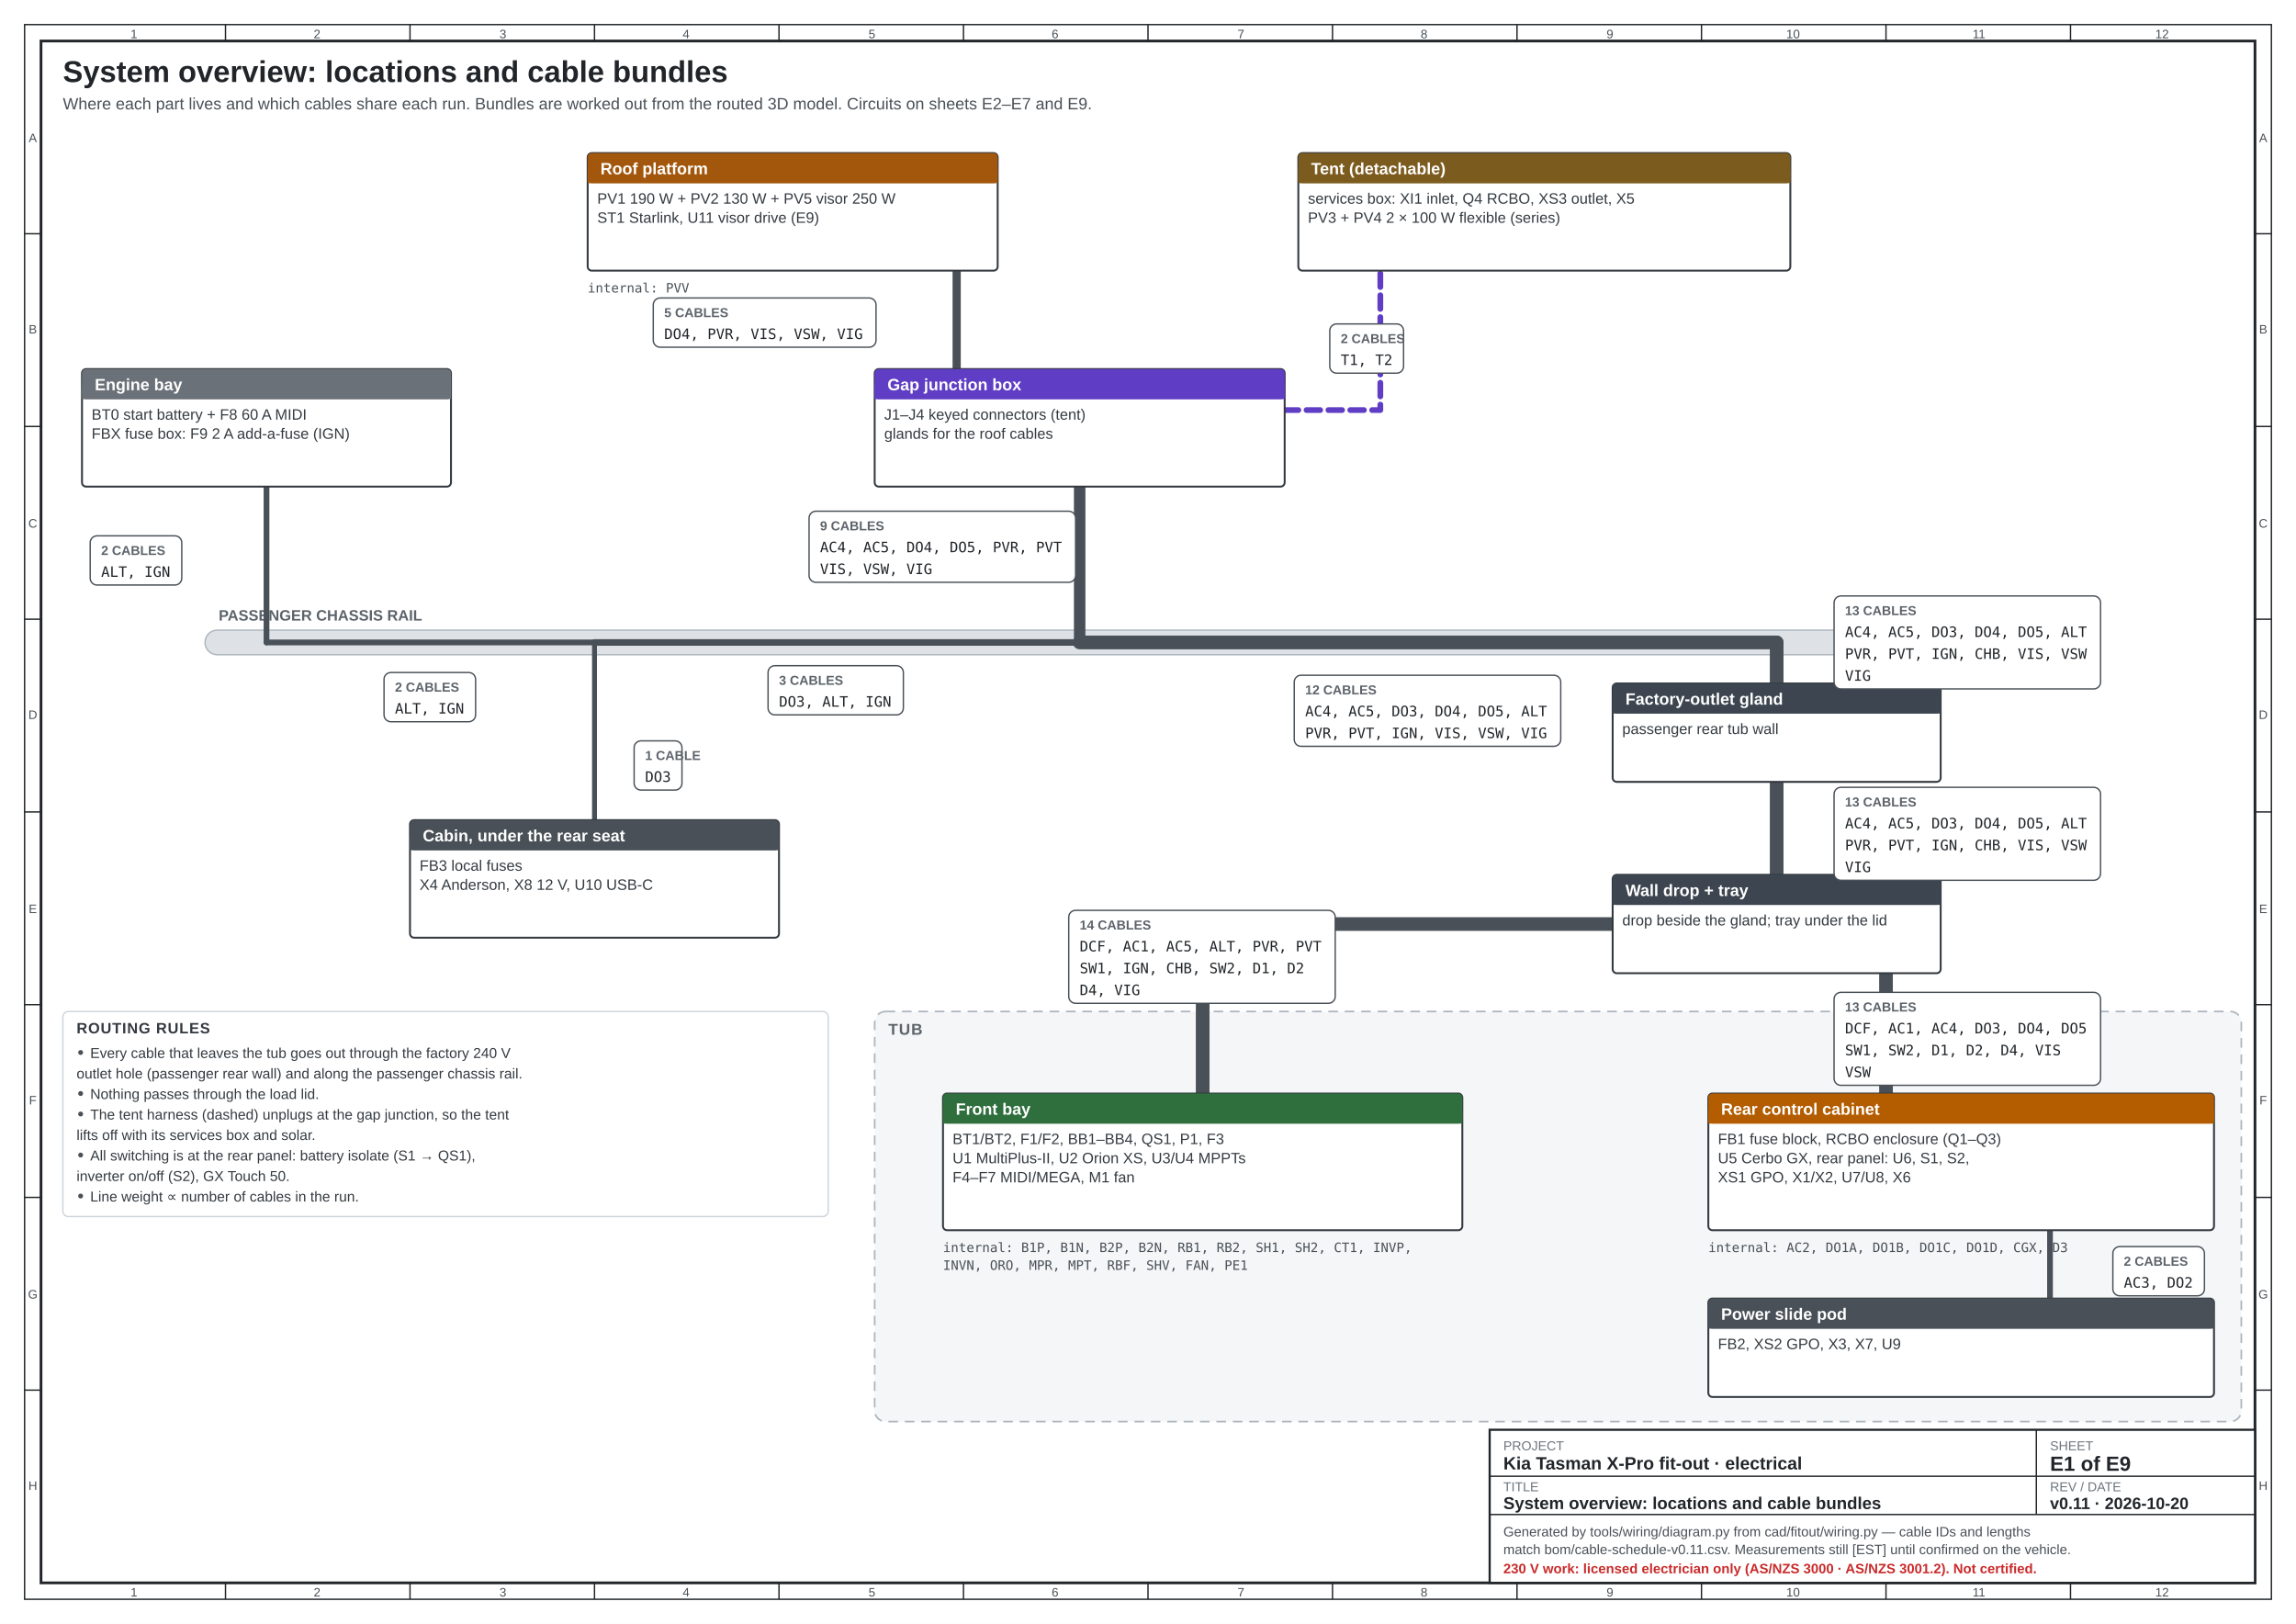
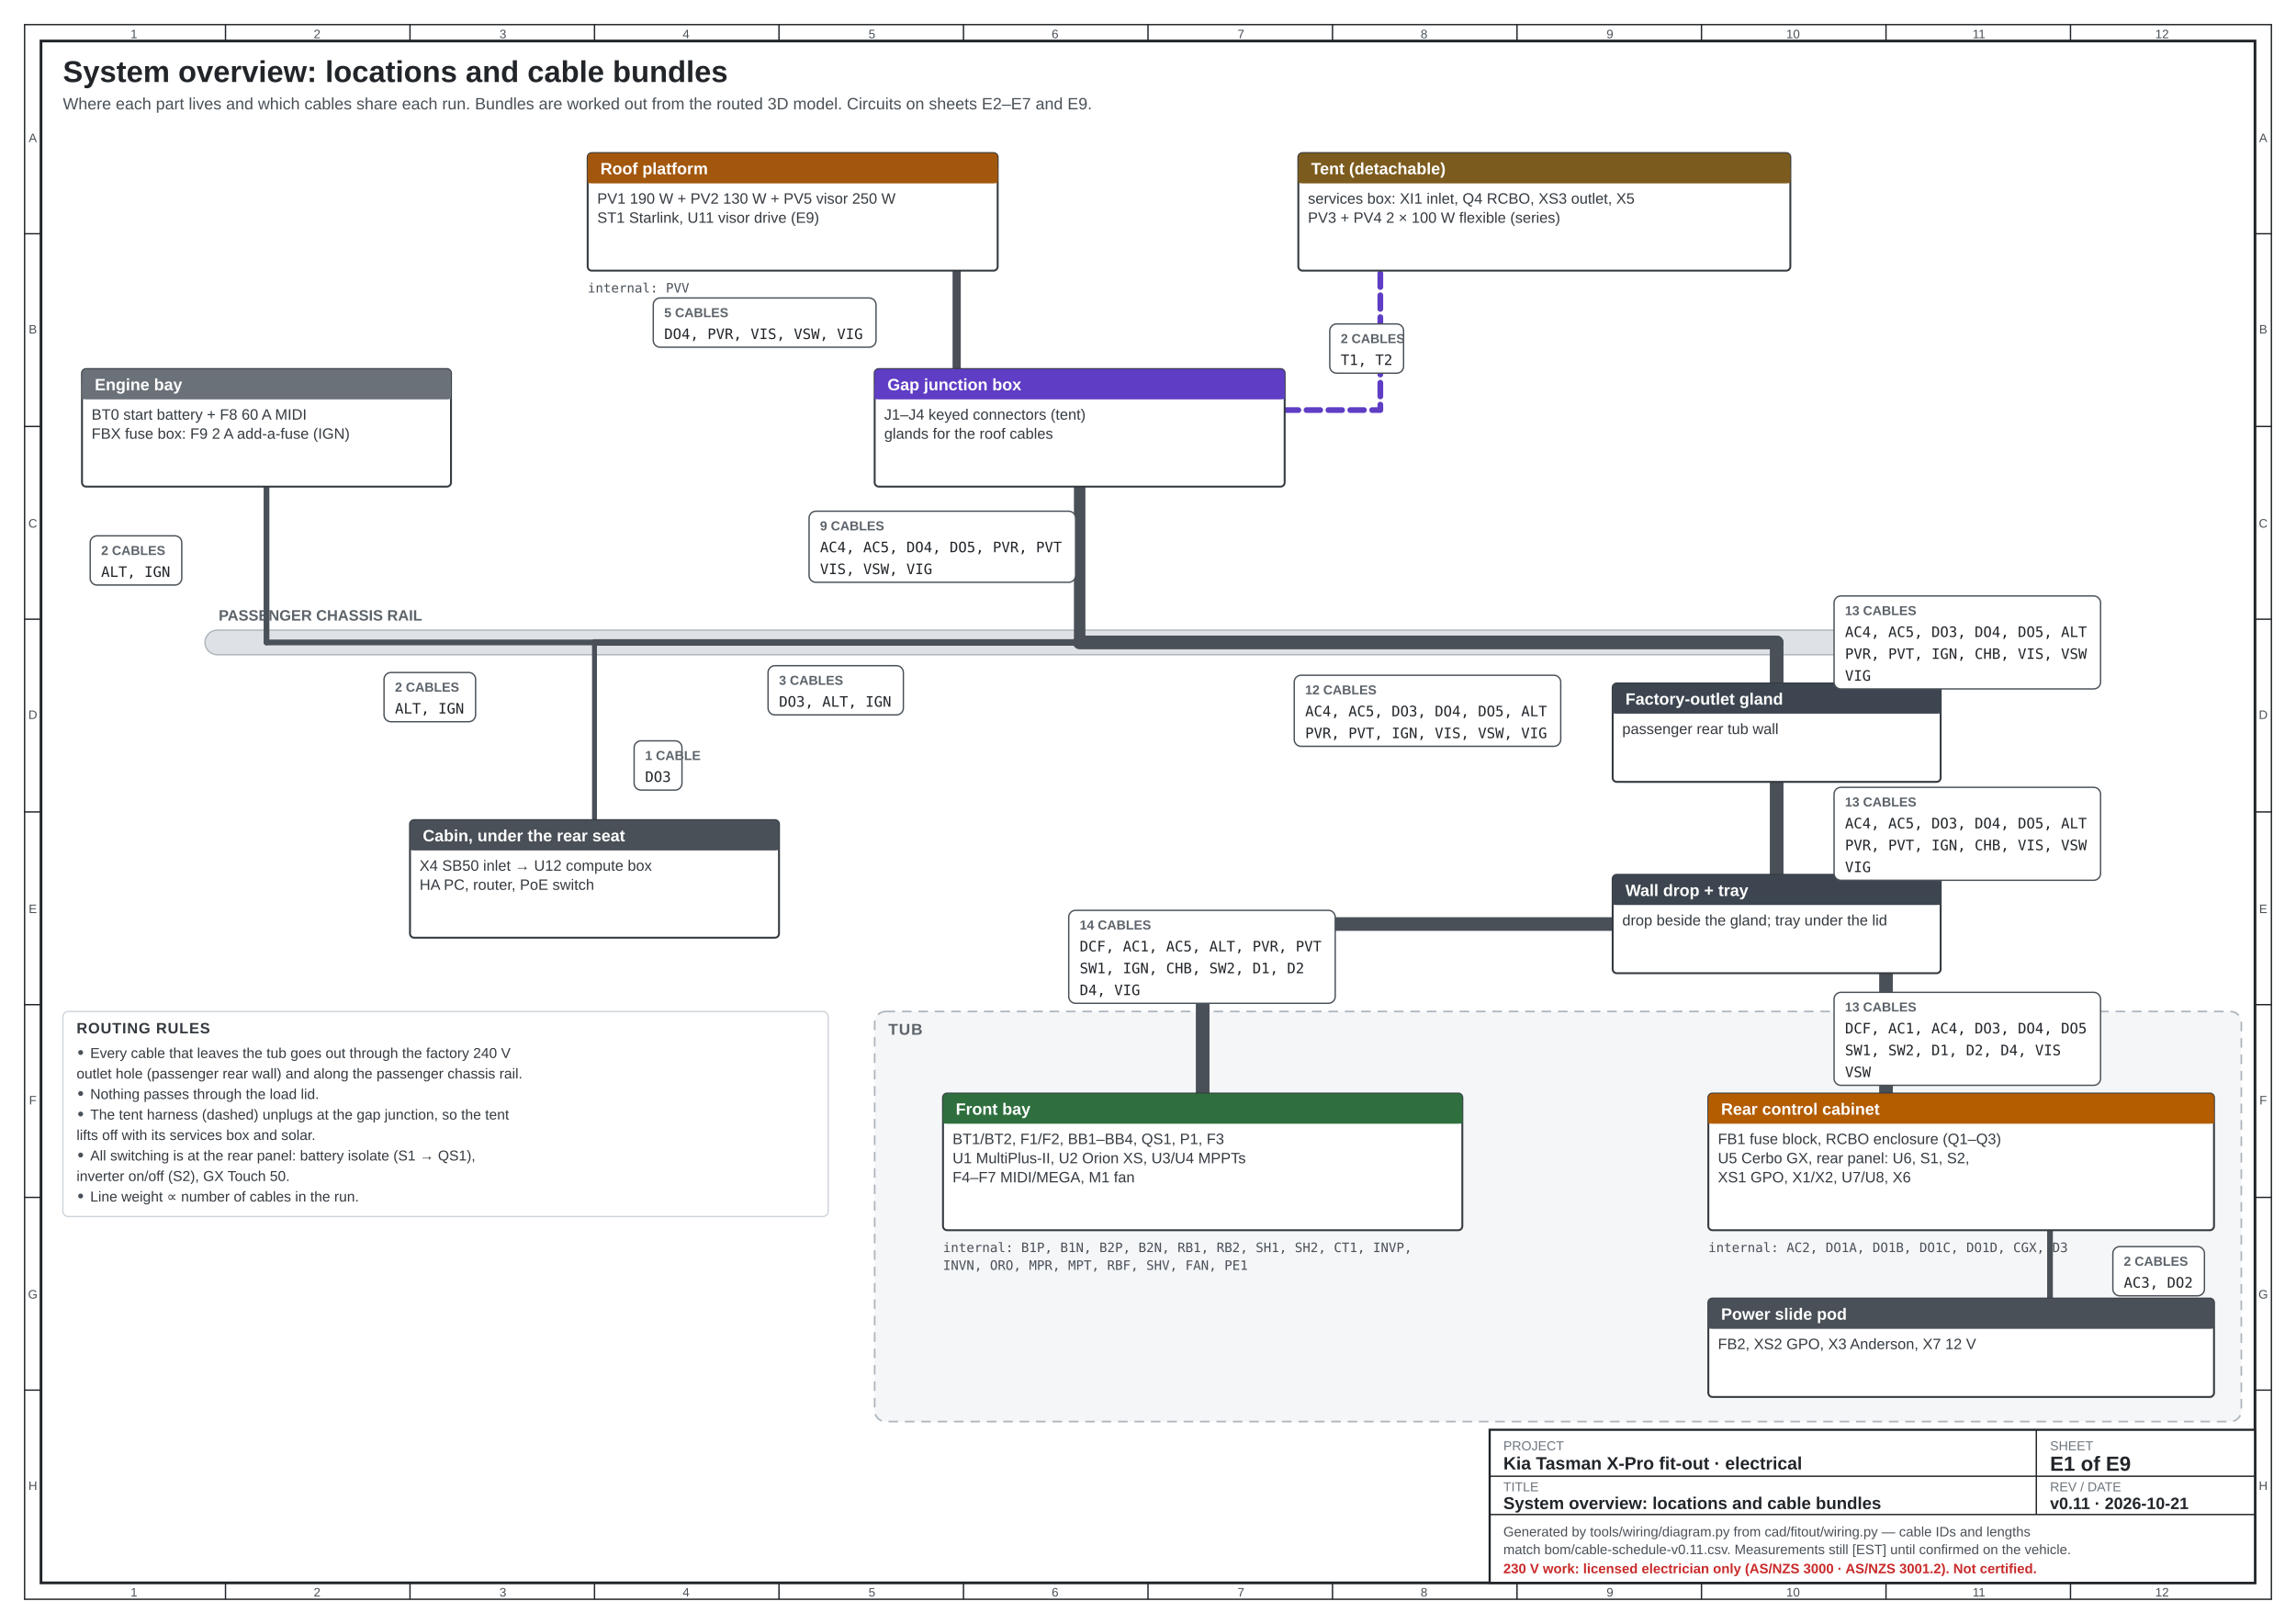
<svg xmlns="http://www.w3.org/2000/svg" viewBox="0 0 1680 1188" width="1680" height="1188" font-family="'IBM Plex Sans', 'Segoe UI', Arial, sans-serif" role="img" aria-label="System overview: locations and cable bundles">
  <rect x="0" y="0" width="1680" height="1188" fill="#ffffff" />
  <rect x="18" y="18" width="1644" height="1152" fill="none" stroke="#212529" stroke-width="1" />
  <rect x="30" y="30" width="1620" height="1128" fill="none" stroke="#212529" stroke-width="2" />
  <text x="98" y="28" font-size="9" text-anchor="middle" fill="#495057">1</text>
  <text x="98" y="1168" font-size="9" text-anchor="middle" fill="#495057">1</text>
  <text x="232" y="28" font-size="9" text-anchor="middle" fill="#495057">2</text>
  <text x="232" y="1168" font-size="9" text-anchor="middle" fill="#495057">2</text>
  <line x1="165" y1="18" x2="165" y2="30" stroke="#212529" />
  <line x1="165" y1="1158" x2="165" y2="1170" stroke="#212529" />
  <text x="368" y="28" font-size="9" text-anchor="middle" fill="#495057">3</text>
  <text x="368" y="1168" font-size="9" text-anchor="middle" fill="#495057">3</text>
  <line x1="300" y1="18" x2="300" y2="30" stroke="#212529" />
  <line x1="300" y1="1158" x2="300" y2="1170" stroke="#212529" />
  <text x="502" y="28" font-size="9" text-anchor="middle" fill="#495057">4</text>
  <text x="502" y="1168" font-size="9" text-anchor="middle" fill="#495057">4</text>
  <line x1="435" y1="18" x2="435" y2="30" stroke="#212529" />
  <line x1="435" y1="1158" x2="435" y2="1170" stroke="#212529" />
  <text x="638" y="28" font-size="9" text-anchor="middle" fill="#495057">5</text>
  <text x="638" y="1168" font-size="9" text-anchor="middle" fill="#495057">5</text>
  <line x1="570" y1="18" x2="570" y2="30" stroke="#212529" />
  <line x1="570" y1="1158" x2="570" y2="1170" stroke="#212529" />
  <text x="772" y="28" font-size="9" text-anchor="middle" fill="#495057">6</text>
  <text x="772" y="1168" font-size="9" text-anchor="middle" fill="#495057">6</text>
  <line x1="705" y1="18" x2="705" y2="30" stroke="#212529" />
  <line x1="705" y1="1158" x2="705" y2="1170" stroke="#212529" />
  <text x="908" y="28" font-size="9" text-anchor="middle" fill="#495057">7</text>
  <text x="908" y="1168" font-size="9" text-anchor="middle" fill="#495057">7</text>
  <line x1="840" y1="18" x2="840" y2="30" stroke="#212529" />
  <line x1="840" y1="1158" x2="840" y2="1170" stroke="#212529" />
  <text x="1042" y="28" font-size="9" text-anchor="middle" fill="#495057">8</text>
  <text x="1042" y="1168" font-size="9" text-anchor="middle" fill="#495057">8</text>
  <line x1="975" y1="18" x2="975" y2="30" stroke="#212529" />
  <line x1="975" y1="1158" x2="975" y2="1170" stroke="#212529" />
  <text x="1178" y="28" font-size="9" text-anchor="middle" fill="#495057">9</text>
  <text x="1178" y="1168" font-size="9" text-anchor="middle" fill="#495057">9</text>
  <line x1="1110" y1="18" x2="1110" y2="30" stroke="#212529" />
  <line x1="1110" y1="1158" x2="1110" y2="1170" stroke="#212529" />
  <text x="1312" y="28" font-size="9" text-anchor="middle" fill="#495057">10</text>
  <text x="1312" y="1168" font-size="9" text-anchor="middle" fill="#495057">10</text>
  <line x1="1245" y1="18" x2="1245" y2="30" stroke="#212529" />
  <line x1="1245" y1="1158" x2="1245" y2="1170" stroke="#212529" />
  <text x="1448" y="28" font-size="9" text-anchor="middle" fill="#495057">11</text>
  <text x="1448" y="1168" font-size="9" text-anchor="middle" fill="#495057">11</text>
  <line x1="1380" y1="18" x2="1380" y2="30" stroke="#212529" />
  <line x1="1380" y1="1158" x2="1380" y2="1170" stroke="#212529" />
  <text x="1582" y="28" font-size="9" text-anchor="middle" fill="#495057">12</text>
  <text x="1582" y="1168" font-size="9" text-anchor="middle" fill="#495057">12</text>
  <line x1="1515" y1="18" x2="1515" y2="30" stroke="#212529" />
  <line x1="1515" y1="1158" x2="1515" y2="1170" stroke="#212529" />
  <text x="24" y="104" font-size="9" text-anchor="middle" fill="#495057">A</text>
  <text x="1656" y="104" font-size="9" text-anchor="middle" fill="#495057">A</text>
  <text x="24" y="244" font-size="9" text-anchor="middle" fill="#495057">B</text>
  <text x="1656" y="244" font-size="9" text-anchor="middle" fill="#495057">B</text>
  <line x1="18" y1="171" x2="30" y2="171" stroke="#212529" />
  <line x1="1650" y1="171" x2="1662" y2="171" stroke="#212529" />
  <text x="24" y="386" font-size="9" text-anchor="middle" fill="#495057">C</text>
  <text x="1656" y="386" font-size="9" text-anchor="middle" fill="#495057">C</text>
  <line x1="18" y1="312" x2="30" y2="312" stroke="#212529" />
  <line x1="1650" y1="312" x2="1662" y2="312" stroke="#212529" />
  <text x="24" y="526" font-size="9" text-anchor="middle" fill="#495057">D</text>
  <text x="1656" y="526" font-size="9" text-anchor="middle" fill="#495057">D</text>
  <line x1="18" y1="453" x2="30" y2="453" stroke="#212529" />
  <line x1="1650" y1="453" x2="1662" y2="453" stroke="#212529" />
  <text x="24" y="668" font-size="9" text-anchor="middle" fill="#495057">E</text>
  <text x="1656" y="668" font-size="9" text-anchor="middle" fill="#495057">E</text>
  <line x1="18" y1="594" x2="30" y2="594" stroke="#212529" />
  <line x1="1650" y1="594" x2="1662" y2="594" stroke="#212529" />
  <text x="24" y="808" font-size="9" text-anchor="middle" fill="#495057">F</text>
  <text x="1656" y="808" font-size="9" text-anchor="middle" fill="#495057">F</text>
  <line x1="18" y1="735" x2="30" y2="735" stroke="#212529" />
  <line x1="1650" y1="735" x2="1662" y2="735" stroke="#212529" />
  <text x="24" y="950" font-size="9" text-anchor="middle" fill="#495057">G</text>
  <text x="1656" y="950" font-size="9" text-anchor="middle" fill="#495057">G</text>
  <line x1="18" y1="876" x2="30" y2="876" stroke="#212529" />
  <line x1="1650" y1="876" x2="1662" y2="876" stroke="#212529" />
  <text x="24" y="1090" font-size="9" text-anchor="middle" fill="#495057">H</text>
  <text x="1656" y="1090" font-size="9" text-anchor="middle" fill="#495057">H</text>
  <line x1="18" y1="1017" x2="30" y2="1017" stroke="#212529" />
  <line x1="1650" y1="1017" x2="1662" y2="1017" stroke="#212529" />
  <text x="46" y="60" font-size="22" font-weight="700" fill="#212529">System overview: locations and cable bundles</text>
  <text x="46" y="80" font-size="12" fill="#495057">Where each part lives and which cables share each run. Bundles are worked out from the routed 3D model. Circuits on sheets E2–E7 and E9.</text>
  <rect x="1090" y="1046" width="560" height="112" fill="#ffffff" stroke="#212529" stroke-width="1.6" />
  <line x1="1090" y1="1080" x2="1650" y2="1080" stroke="#212529" />
  <line x1="1090" y1="1108" x2="1650" y2="1108" stroke="#212529" />
  <line x1="1490" y1="1080" x2="1490" y2="1108" stroke="#212529" />
  <line x1="1490" y1="1046" x2="1490" y2="1080" stroke="#212529" />
  <text x="1100" y="1061" font-size="9.5" fill="#6c757d">PROJECT</text>
  <text x="1100" y="1075" font-size="13" font-weight="700" fill="#212529">Kia Tasman X-Pro fit-out · electrical</text>
  <text x="1500" y="1061" font-size="9.5" fill="#6c757d">SHEET</text>
  <text x="1500" y="1076" font-size="15" font-weight="700" fill="#212529">E1 of E9</text>
  <text x="1100" y="1091" font-size="9.5" fill="#6c757d">TITLE</text>
  <text x="1100" y="1104" font-size="12.5" font-weight="600" fill="#212529">System overview: locations and cable bundles</text>
  <text x="1500" y="1091" font-size="9.5" fill="#6c757d">REV / DATE</text>
-   <text x="1500" y="1104" font-size="12" font-weight="600" fill="#212529">v0.11 · 2026-10-20</text>
+   <text x="1500" y="1104" font-size="12" font-weight="600" fill="#212529">v0.11 · 2026-10-21</text>
  <text x="1100" y="1124" font-size="10" fill="#495057">Generated by tools/wiring/diagram.py from cad/fitout/wiring.py — cable IDs and lengths</text>
  <text x="1100" y="1137" font-size="10" fill="#495057">match bom/cable-schedule-v0.11.csv. Measurements still [EST] until confirmed on the vehicle.</text>
  <text x="1100" y="1151" font-size="10" font-weight="700" fill="#c92a2a">230 V work: licensed electrician only (AS/NZS 3000 · AS/NZS 3001.2). Not certified.</text>
  <rect x="150" y="461" width="1200" height="18" rx="9" fill="#dee2e6" stroke="#adb5bd" />
  <text x="160.0" y="454.0" font-size="11" text-anchor="start" font-weight="700" fill="#5c636a">PASSENGER CHASSIS RAIL</text>
  <rect x="640" y="740" width="1000" height="300" rx="8" fill="#f4f6f8" stroke="#adb5bd" stroke-width="1.2" stroke-dasharray="7 5" />
  <text x="650" y="757" font-size="11.5" font-weight="700" letter-spacing="0.06em" fill="#5c636a">TUB</text>
  <polyline points="435,470 435,600" fill="none" stroke="#495057" stroke-width="3.6" stroke-linecap="round" stroke-linejoin="round" />
  <polyline points="1500,900 1500,950" fill="none" stroke="#495057" stroke-width="4.2" stroke-linecap="round" stroke-linejoin="round" />
  <polyline points="435,470 790,470" fill="none" stroke="#495057" stroke-width="4.8" stroke-linecap="round" stroke-linejoin="round" />
  <polyline points="195,470 435,470" fill="none" stroke="#495057" stroke-width="4.2" stroke-linecap="round" stroke-linejoin="round" />
  <polyline points="790,470 1300,470" fill="none" stroke="#495057" stroke-width="10.0" stroke-linecap="round" stroke-linejoin="round" />
  <polyline points="790,470 790,356" fill="none" stroke="#495057" stroke-width="8.4" stroke-linecap="round" stroke-linejoin="round" />
  <polyline points="1300,470 1300,500" fill="none" stroke="#495057" stroke-width="10.0" stroke-linecap="round" stroke-linejoin="round" />
  <polyline points="195,470 195,356" fill="none" stroke="#495057" stroke-width="4.2" stroke-linecap="round" stroke-linejoin="round" />
  <polyline points="1300,572 1300,640" fill="none" stroke="#495057" stroke-width="10.0" stroke-linecap="round" stroke-linejoin="round" />
  <polyline points="700,270 700,198" fill="none" stroke="#495057" stroke-width="6.0" stroke-linecap="round" stroke-linejoin="round" />
  <polyline points="940,300 1010,300 1010,198" fill="none" stroke="#5f3dc4" stroke-width="4.2" stroke-linecap="round" stroke-linejoin="round" stroke-dasharray="10 6" />
  <polyline points="1180,676 880,676 880,800" fill="none" stroke="#495057" stroke-width="10.0" stroke-linecap="round" stroke-linejoin="round" />
  <polyline points="1380,712 1380,800" fill="none" stroke="#495057" stroke-width="10.0" stroke-linecap="round" stroke-linejoin="round" />
  <g class="blk">
    <rect x="430" y="112" width="300" height="86" rx="3" fill="#ffffff" stroke="#343a40" stroke-width="1.4" />
    <rect x="430" y="112" width="300" height="22" rx="3" fill="#a3570c" />
    <rect x="430" y="124" width="300" height="10" fill="#a3570c" />
    <text x="436" y="127.5" font-size="12" font-weight="600" fill="#fff">
      <tspan font-family="'IBM Plex Mono', Consolas, monospace" font-weight="700" />  Roof platform</text>
    <text x="437" y="149" font-size="11" fill="#343a40">PV1 190 W + PV2 130 W + PV5 visor 250 W</text>
    <text x="437" y="163" font-size="11" fill="#343a40">ST1 Starlink, U11 visor drive (E9)</text>
  </g>
  <g class="blk">
    <rect x="950" y="112" width="360" height="86" rx="3" fill="#ffffff" stroke="#343a40" stroke-width="1.4" />
    <rect x="950" y="112" width="360" height="22" rx="3" fill="#7c5b1e" />
    <rect x="950" y="124" width="360" height="10" fill="#7c5b1e" />
    <text x="956" y="127.5" font-size="12" font-weight="600" fill="#fff">
      <tspan font-family="'IBM Plex Mono', Consolas, monospace" font-weight="700" />  Tent (detachable)</text>
    <text x="957" y="149" font-size="11" fill="#343a40">services box: XI1 inlet, Q4 RCBO, XS3 outlet, X5</text>
    <text x="957" y="163" font-size="11" fill="#343a40">PV3 + PV4 2 × 100 W flexible (series)</text>
  </g>
  <g class="blk">
    <rect x="640" y="270" width="300" height="86" rx="3" fill="#ffffff" stroke="#343a40" stroke-width="1.4" />
    <rect x="640" y="270" width="300" height="22" rx="3" fill="#5f3dc4" />
    <rect x="640" y="282" width="300" height="10" fill="#5f3dc4" />
    <text x="646" y="285.5" font-size="12" font-weight="600" fill="#fff">
      <tspan font-family="'IBM Plex Mono', Consolas, monospace" font-weight="700" />  Gap junction box</text>
    <text x="647" y="307" font-size="11" fill="#343a40">J1–J4 keyed connectors (tent)</text>
    <text x="647" y="321" font-size="11" fill="#343a40">glands for the roof cables</text>
  </g>
  <g class="blk">
    <rect x="60" y="270" width="270" height="86" rx="3" fill="#ffffff" stroke="#343a40" stroke-width="1.4" />
    <rect x="60" y="270" width="270" height="22" rx="3" fill="#6b7178" />
    <rect x="60" y="282" width="270" height="10" fill="#6b7178" />
    <text x="66" y="285.5" font-size="12" font-weight="600" fill="#fff">
      <tspan font-family="'IBM Plex Mono', Consolas, monospace" font-weight="700" />  Engine bay</text>
    <text x="67" y="307" font-size="11" fill="#343a40">BT0 start battery + F8 60 A MIDI</text>
    <text x="67" y="321" font-size="11" fill="#343a40">FBX fuse box: F9 2 A add-a-fuse (IGN)</text>
  </g>
  <g class="blk">
    <rect x="300" y="600" width="270" height="86" rx="3" fill="#ffffff" stroke="#343a40" stroke-width="1.4" />
    <rect x="300" y="600" width="270" height="22" rx="3" fill="#495057" />
    <rect x="300" y="612" width="270" height="10" fill="#495057" />
    <text x="306" y="615.5" font-size="12" font-weight="600" fill="#fff">
      <tspan font-family="'IBM Plex Mono', Consolas, monospace" font-weight="700" />  Cabin, under the rear seat</text>
-     <text x="307" y="637" font-size="11" fill="#343a40">FB3 local fuses</text>
-     <text x="307" y="651" font-size="11" fill="#343a40">X4 Anderson, X8 12 V, U10 USB-C</text>
+     <text x="307" y="637" font-size="11" fill="#343a40">X4 SB50 inlet → U12 compute box</text>
+     <text x="307" y="651" font-size="11" fill="#343a40">HA PC, router, PoE switch</text>
  </g>
  <g class="blk">
    <rect x="1180" y="500" width="240" height="72" rx="3" fill="#ffffff" stroke="#343a40" stroke-width="1.4" />
    <rect x="1180" y="500" width="240" height="22" rx="3" fill="#3d4650" />
    <rect x="1180" y="512" width="240" height="10" fill="#3d4650" />
    <text x="1186" y="515.5" font-size="12" font-weight="600" fill="#fff">
      <tspan font-family="'IBM Plex Mono', Consolas, monospace" font-weight="700" />  Factory-outlet gland</text>
    <text x="1187" y="537" font-size="11" fill="#343a40">passenger rear tub wall</text>
  </g>
  <g class="blk">
    <rect x="1180" y="640" width="240" height="72" rx="3" fill="#ffffff" stroke="#343a40" stroke-width="1.4" />
    <rect x="1180" y="640" width="240" height="22" rx="3" fill="#3d4650" />
    <rect x="1180" y="652" width="240" height="10" fill="#3d4650" />
    <text x="1186" y="655.5" font-size="12" font-weight="600" fill="#fff">
      <tspan font-family="'IBM Plex Mono', Consolas, monospace" font-weight="700" />  Wall drop + tray</text>
    <text x="1187" y="677" font-size="11" fill="#343a40">drop beside the gland; tray under the lid</text>
  </g>
  <g class="blk">
    <rect x="690" y="800" width="380" height="100" rx="3" fill="#ffffff" stroke="#343a40" stroke-width="1.4" />
    <rect x="690" y="800" width="380" height="22" rx="3" fill="#2f6f3e" />
    <rect x="690" y="812" width="380" height="10" fill="#2f6f3e" />
    <text x="696" y="815.5" font-size="12" font-weight="600" fill="#fff">
      <tspan font-family="'IBM Plex Mono', Consolas, monospace" font-weight="700" />  Front bay</text>
    <text x="697" y="837" font-size="11" fill="#343a40">BT1/BT2, F1/F2, BB1–BB4, QS1, P1, F3</text>
    <text x="697" y="851" font-size="11" fill="#343a40">U1 MultiPlus-II, U2 Orion XS, U3/U4 MPPTs</text>
    <text x="697" y="865" font-size="11" fill="#343a40">F4–F7 MIDI/MEGA, M1 fan</text>
  </g>
  <g class="blk">
    <rect x="1250" y="800" width="370" height="100" rx="3" fill="#ffffff" stroke="#343a40" stroke-width="1.4" />
    <rect x="1250" y="800" width="370" height="22" rx="3" fill="#b35c00" />
    <rect x="1250" y="812" width="370" height="10" fill="#b35c00" />
    <text x="1256" y="815.5" font-size="12" font-weight="600" fill="#fff">
      <tspan font-family="'IBM Plex Mono', Consolas, monospace" font-weight="700" />  Rear control cabinet</text>
    <text x="1257" y="837" font-size="11" fill="#343a40">FB1 fuse block, RCBO enclosure (Q1–Q3)</text>
    <text x="1257" y="851" font-size="11" fill="#343a40">U5 Cerbo GX, rear panel: U6, S1, S2,</text>
    <text x="1257" y="865" font-size="11" fill="#343a40">XS1 GPO, X1/X2, U7/U8, X6</text>
  </g>
  <g class="blk">
    <rect x="1250" y="950" width="370" height="72" rx="3" fill="#ffffff" stroke="#343a40" stroke-width="1.4" />
    <rect x="1250" y="950" width="370" height="22" rx="3" fill="#495057" />
    <rect x="1250" y="962" width="370" height="10" fill="#495057" />
    <text x="1256" y="965.5" font-size="12" font-weight="600" fill="#fff">
      <tspan font-family="'IBM Plex Mono', Consolas, monospace" font-weight="700" />  Power slide pod</text>
-     <text x="1257" y="987" font-size="11" fill="#343a40">FB2, XS2 GPO, X3, X7, U9</text>
+     <text x="1257" y="987" font-size="11" fill="#343a40">FB2, XS2 GPO, X3 Anderson, X7 12 V</text>
  </g>
  <rect x="464" y="542" width="35" height="36" rx="5" fill="#fff" stroke="#495057" />
  <text x="472" y="556" font-size="9.5" font-weight="700" fill="#5c636a">1 CABLE</text>
  <text x="472" y="572" font-size="10.5" font-family="'IBM Plex Mono', Consolas, monospace" fill="#212529">DO3</text>
  <rect x="1546" y="912" width="67" height="36" rx="5" fill="#fff" stroke="#495057" />
  <text x="1554" y="926" font-size="9.5" font-weight="700" fill="#5c636a">2 CABLES</text>
  <text x="1554" y="942" font-size="10.5" font-family="'IBM Plex Mono', Consolas, monospace" fill="#212529">AC3, DO2</text>
  <rect x="562" y="487" width="99" height="36" rx="5" fill="#fff" stroke="#495057" />
  <text x="570" y="501" font-size="9.5" font-weight="700" fill="#5c636a">3 CABLES</text>
  <text x="570" y="517" font-size="10.5" font-family="'IBM Plex Mono', Consolas, monospace" fill="#212529">DO3, ALT, IGN</text>
  <rect x="281" y="492" width="67" height="36" rx="5" fill="#fff" stroke="#495057" />
  <text x="289" y="506" font-size="9.5" font-weight="700" fill="#5c636a">2 CABLES</text>
  <text x="289" y="522" font-size="10.5" font-family="'IBM Plex Mono', Consolas, monospace" fill="#212529">ALT, IGN</text>
  <rect x="947" y="494" width="195" height="52" rx="5" fill="#fff" stroke="#495057" />
  <text x="955" y="508" font-size="9.5" font-weight="700" fill="#5c636a">12 CABLES</text>
  <text x="955" y="524" font-size="10.5" font-family="'IBM Plex Mono', Consolas, monospace" fill="#212529">AC4, AC5, DO3, DO4, DO5, ALT</text>
  <text x="955" y="540" font-size="10.5" font-family="'IBM Plex Mono', Consolas, monospace" fill="#212529">PVR, PVT, IGN, VIS, VSW, VIG</text>
  <rect x="592" y="374" width="195" height="52" rx="5" fill="#fff" stroke="#495057" />
  <text x="600" y="388" font-size="9.5" font-weight="700" fill="#5c636a">9 CABLES</text>
  <text x="600" y="404" font-size="10.5" font-family="'IBM Plex Mono', Consolas, monospace" fill="#212529">AC4, AC5, DO4, DO5, PVR, PVT</text>
  <text x="600" y="420" font-size="10.5" font-family="'IBM Plex Mono', Consolas, monospace" fill="#212529">VIS, VSW, VIG</text>
  <rect x="1342" y="436" width="195" height="68" rx="5" fill="#fff" stroke="#495057" />
  <text x="1350" y="450" font-size="9.5" font-weight="700" fill="#5c636a">13 CABLES</text>
  <text x="1350" y="466" font-size="10.5" font-family="'IBM Plex Mono', Consolas, monospace" fill="#212529">AC4, AC5, DO3, DO4, DO5, ALT</text>
  <text x="1350" y="482" font-size="10.5" font-family="'IBM Plex Mono', Consolas, monospace" fill="#212529">PVR, PVT, IGN, CHB, VIS, VSW</text>
  <text x="1350" y="498" font-size="10.5" font-family="'IBM Plex Mono', Consolas, monospace" fill="#212529">VIG</text>
  <rect x="66" y="392" width="67" height="36" rx="5" fill="#fff" stroke="#495057" />
  <text x="74" y="406" font-size="9.5" font-weight="700" fill="#5c636a">2 CABLES</text>
  <text x="74" y="422" font-size="10.5" font-family="'IBM Plex Mono', Consolas, monospace" fill="#212529">ALT, IGN</text>
  <rect x="1342" y="576" width="195" height="68" rx="5" fill="#fff" stroke="#495057" />
  <text x="1350" y="590" font-size="9.5" font-weight="700" fill="#5c636a">13 CABLES</text>
  <text x="1350" y="606" font-size="10.5" font-family="'IBM Plex Mono', Consolas, monospace" fill="#212529">AC4, AC5, DO3, DO4, DO5, ALT</text>
  <text x="1350" y="622" font-size="10.5" font-family="'IBM Plex Mono', Consolas, monospace" fill="#212529">PVR, PVT, IGN, CHB, VIS, VSW</text>
  <text x="1350" y="638" font-size="10.5" font-family="'IBM Plex Mono', Consolas, monospace" fill="#212529">VIG</text>
  <rect x="478" y="218" width="163" height="36" rx="5" fill="#fff" stroke="#495057" />
  <text x="486" y="232" font-size="9.5" font-weight="700" fill="#5c636a">5 CABLES</text>
  <text x="486" y="248" font-size="10.5" font-family="'IBM Plex Mono', Consolas, monospace" fill="#212529">DO4, PVR, VIS, VSW, VIG</text>
  <rect x="973" y="237" width="54" height="36" rx="5" fill="#fff" stroke="#495057" />
  <text x="981" y="251" font-size="9.5" font-weight="700" fill="#5c636a">2 CABLES</text>
  <text x="981" y="267" font-size="10.5" font-family="'IBM Plex Mono', Consolas, monospace" fill="#212529">T1, T2</text>
  <rect x="782" y="666" width="195" height="68" rx="5" fill="#fff" stroke="#495057" />
  <text x="790" y="680" font-size="9.5" font-weight="700" fill="#5c636a">14 CABLES</text>
  <text x="790" y="696" font-size="10.5" font-family="'IBM Plex Mono', Consolas, monospace" fill="#212529">DCF, AC1, AC5, ALT, PVR, PVT</text>
  <text x="790" y="712" font-size="10.5" font-family="'IBM Plex Mono', Consolas, monospace" fill="#212529">SW1, IGN, CHB, SW2, D1, D2</text>
  <text x="790" y="728" font-size="10.5" font-family="'IBM Plex Mono', Consolas, monospace" fill="#212529">D4, VIG</text>
  <rect x="1342" y="726" width="195" height="68" rx="5" fill="#fff" stroke="#495057" />
  <text x="1350" y="740" font-size="9.5" font-weight="700" fill="#5c636a">13 CABLES</text>
  <text x="1350" y="756" font-size="10.5" font-family="'IBM Plex Mono', Consolas, monospace" fill="#212529">DCF, AC1, AC4, DO3, DO4, DO5</text>
  <text x="1350" y="772" font-size="10.5" font-family="'IBM Plex Mono', Consolas, monospace" fill="#212529">SW1, SW2, D1, D2, D4, VIS</text>
  <text x="1350" y="788" font-size="10.5" font-family="'IBM Plex Mono', Consolas, monospace" fill="#212529">VSW</text>
  <text x="690.0" y="916.0" font-size="9.5" text-anchor="start" font-weight="400" fill="#495057" font-family="'IBM Plex Mono', Consolas, monospace">internal: B1P, B1N, B2P, B2N, RB1, RB2, SH1, SH2, CT1, INVP, </text>
  <text x="690.0" y="929.0" font-size="9.5" text-anchor="start" font-weight="400" fill="#495057" font-family="'IBM Plex Mono', Consolas, monospace">INVN, ORO, MPR, MPT, RBF, SHV, FAN, PE1</text>
  <text x="1250.0" y="916.0" font-size="9.5" text-anchor="start" font-weight="400" fill="#495057" font-family="'IBM Plex Mono', Consolas, monospace">internal: AC2, DO1A, DO1B, DO1C, DO1D, CGX, D3</text>
  <text x="430.0" y="214.0" font-size="9.5" text-anchor="start" font-weight="400" fill="#495057" font-family="'IBM Plex Mono', Consolas, monospace">internal: PVV</text>
  <rect x="46" y="740" width="560" height="150" rx="4" fill="#ffffff" stroke="#ced4da" stroke-width="1" />
  <text x="56" y="756" font-size="11" font-weight="700" letter-spacing="0.05em" fill="#343a40">ROUTING RULES</text>
  <circle cx="59" cy="770" r="1.8" fill="#495057" />
  <text x="66" y="774" font-size="10.5" fill="#343a40">Every cable that leaves the tub goes out through the factory 240 V</text>
  <text x="56" y="789" font-size="10.5" fill="#343a40">  outlet hole (passenger rear wall) and along the passenger chassis rail.</text>
  <circle cx="59" cy="800" r="1.8" fill="#495057" />
  <text x="66" y="804" font-size="10.5" fill="#343a40">Nothing passes through the load lid.</text>
  <circle cx="59" cy="815" r="1.8" fill="#495057" />
  <text x="66" y="819" font-size="10.5" fill="#343a40">The tent harness (dashed) unplugs at the gap junction, so the tent</text>
  <text x="56" y="834" font-size="10.5" fill="#343a40">  lifts off with its services box and solar.</text>
  <circle cx="59" cy="845" r="1.8" fill="#495057" />
  <text x="66" y="849" font-size="10.5" fill="#343a40">All switching is at the rear panel: battery isolate (S1 → QS1),</text>
  <text x="56" y="864" font-size="10.5" fill="#343a40">  inverter on/off (S2), GX Touch 50.</text>
  <circle cx="59" cy="875" r="1.8" fill="#495057" />
  <text x="66" y="879" font-size="10.5" fill="#343a40">Line weight ∝ number of cables in the run.</text>
</svg>
